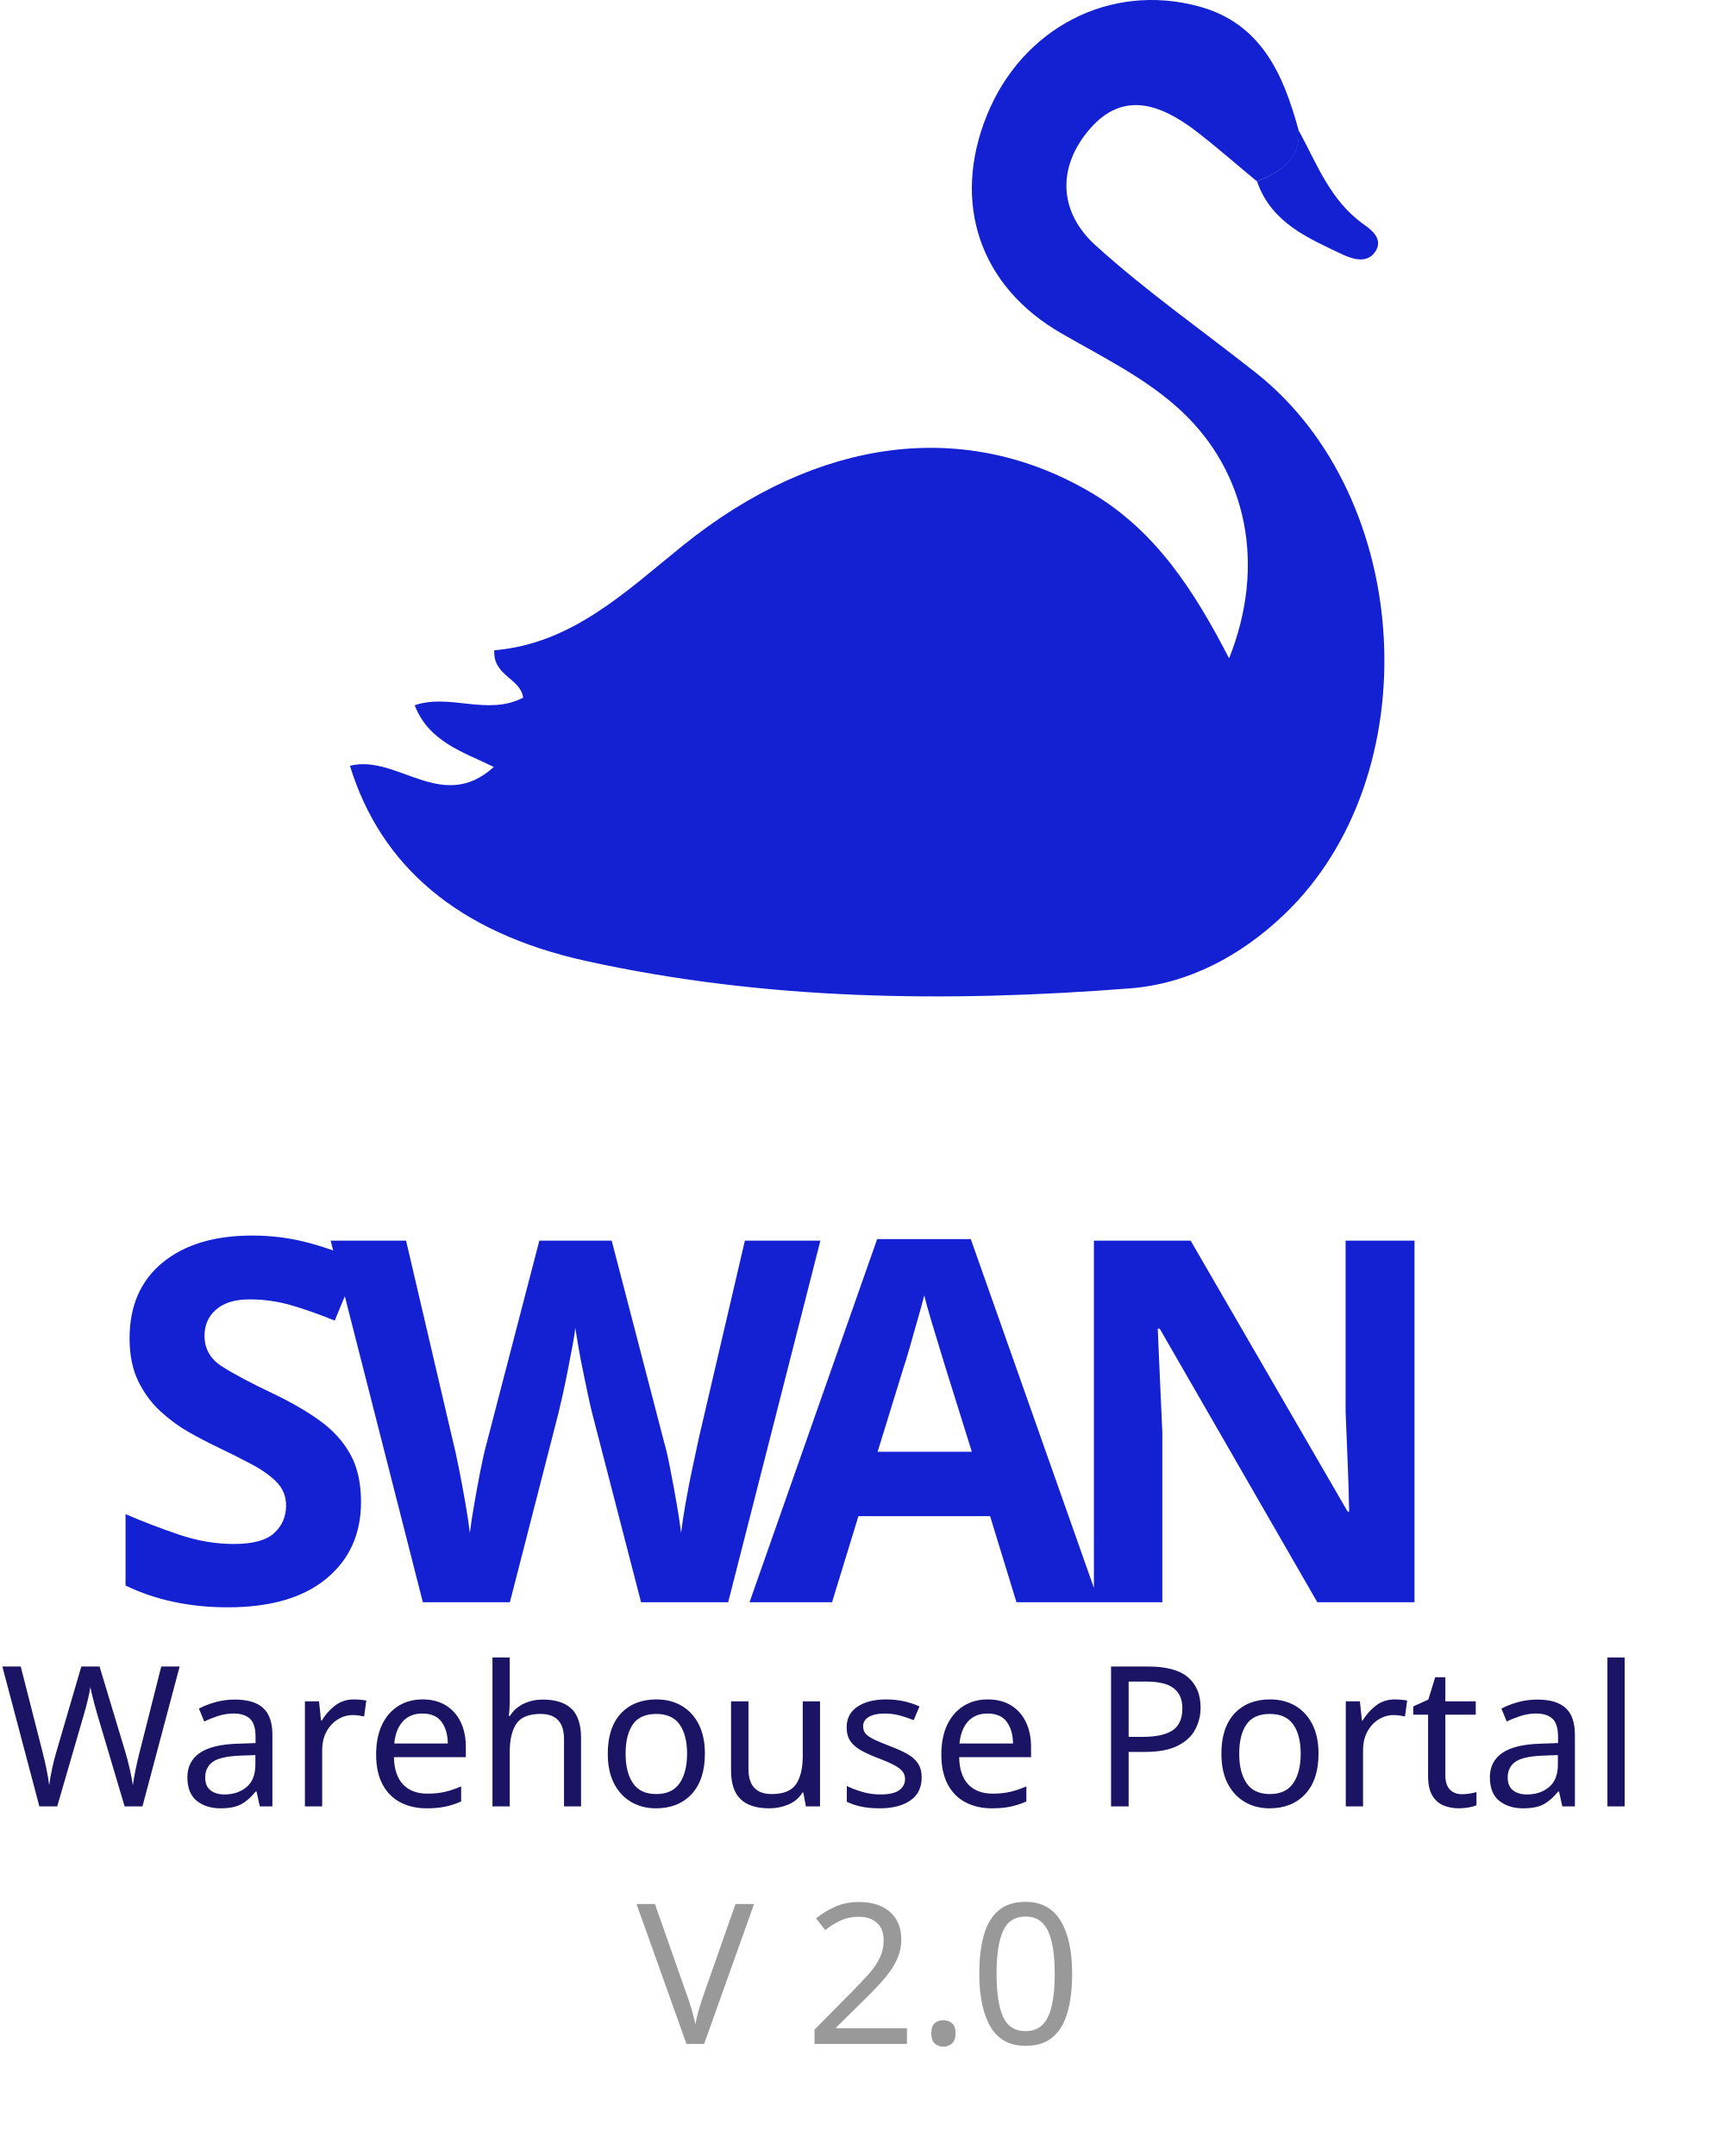
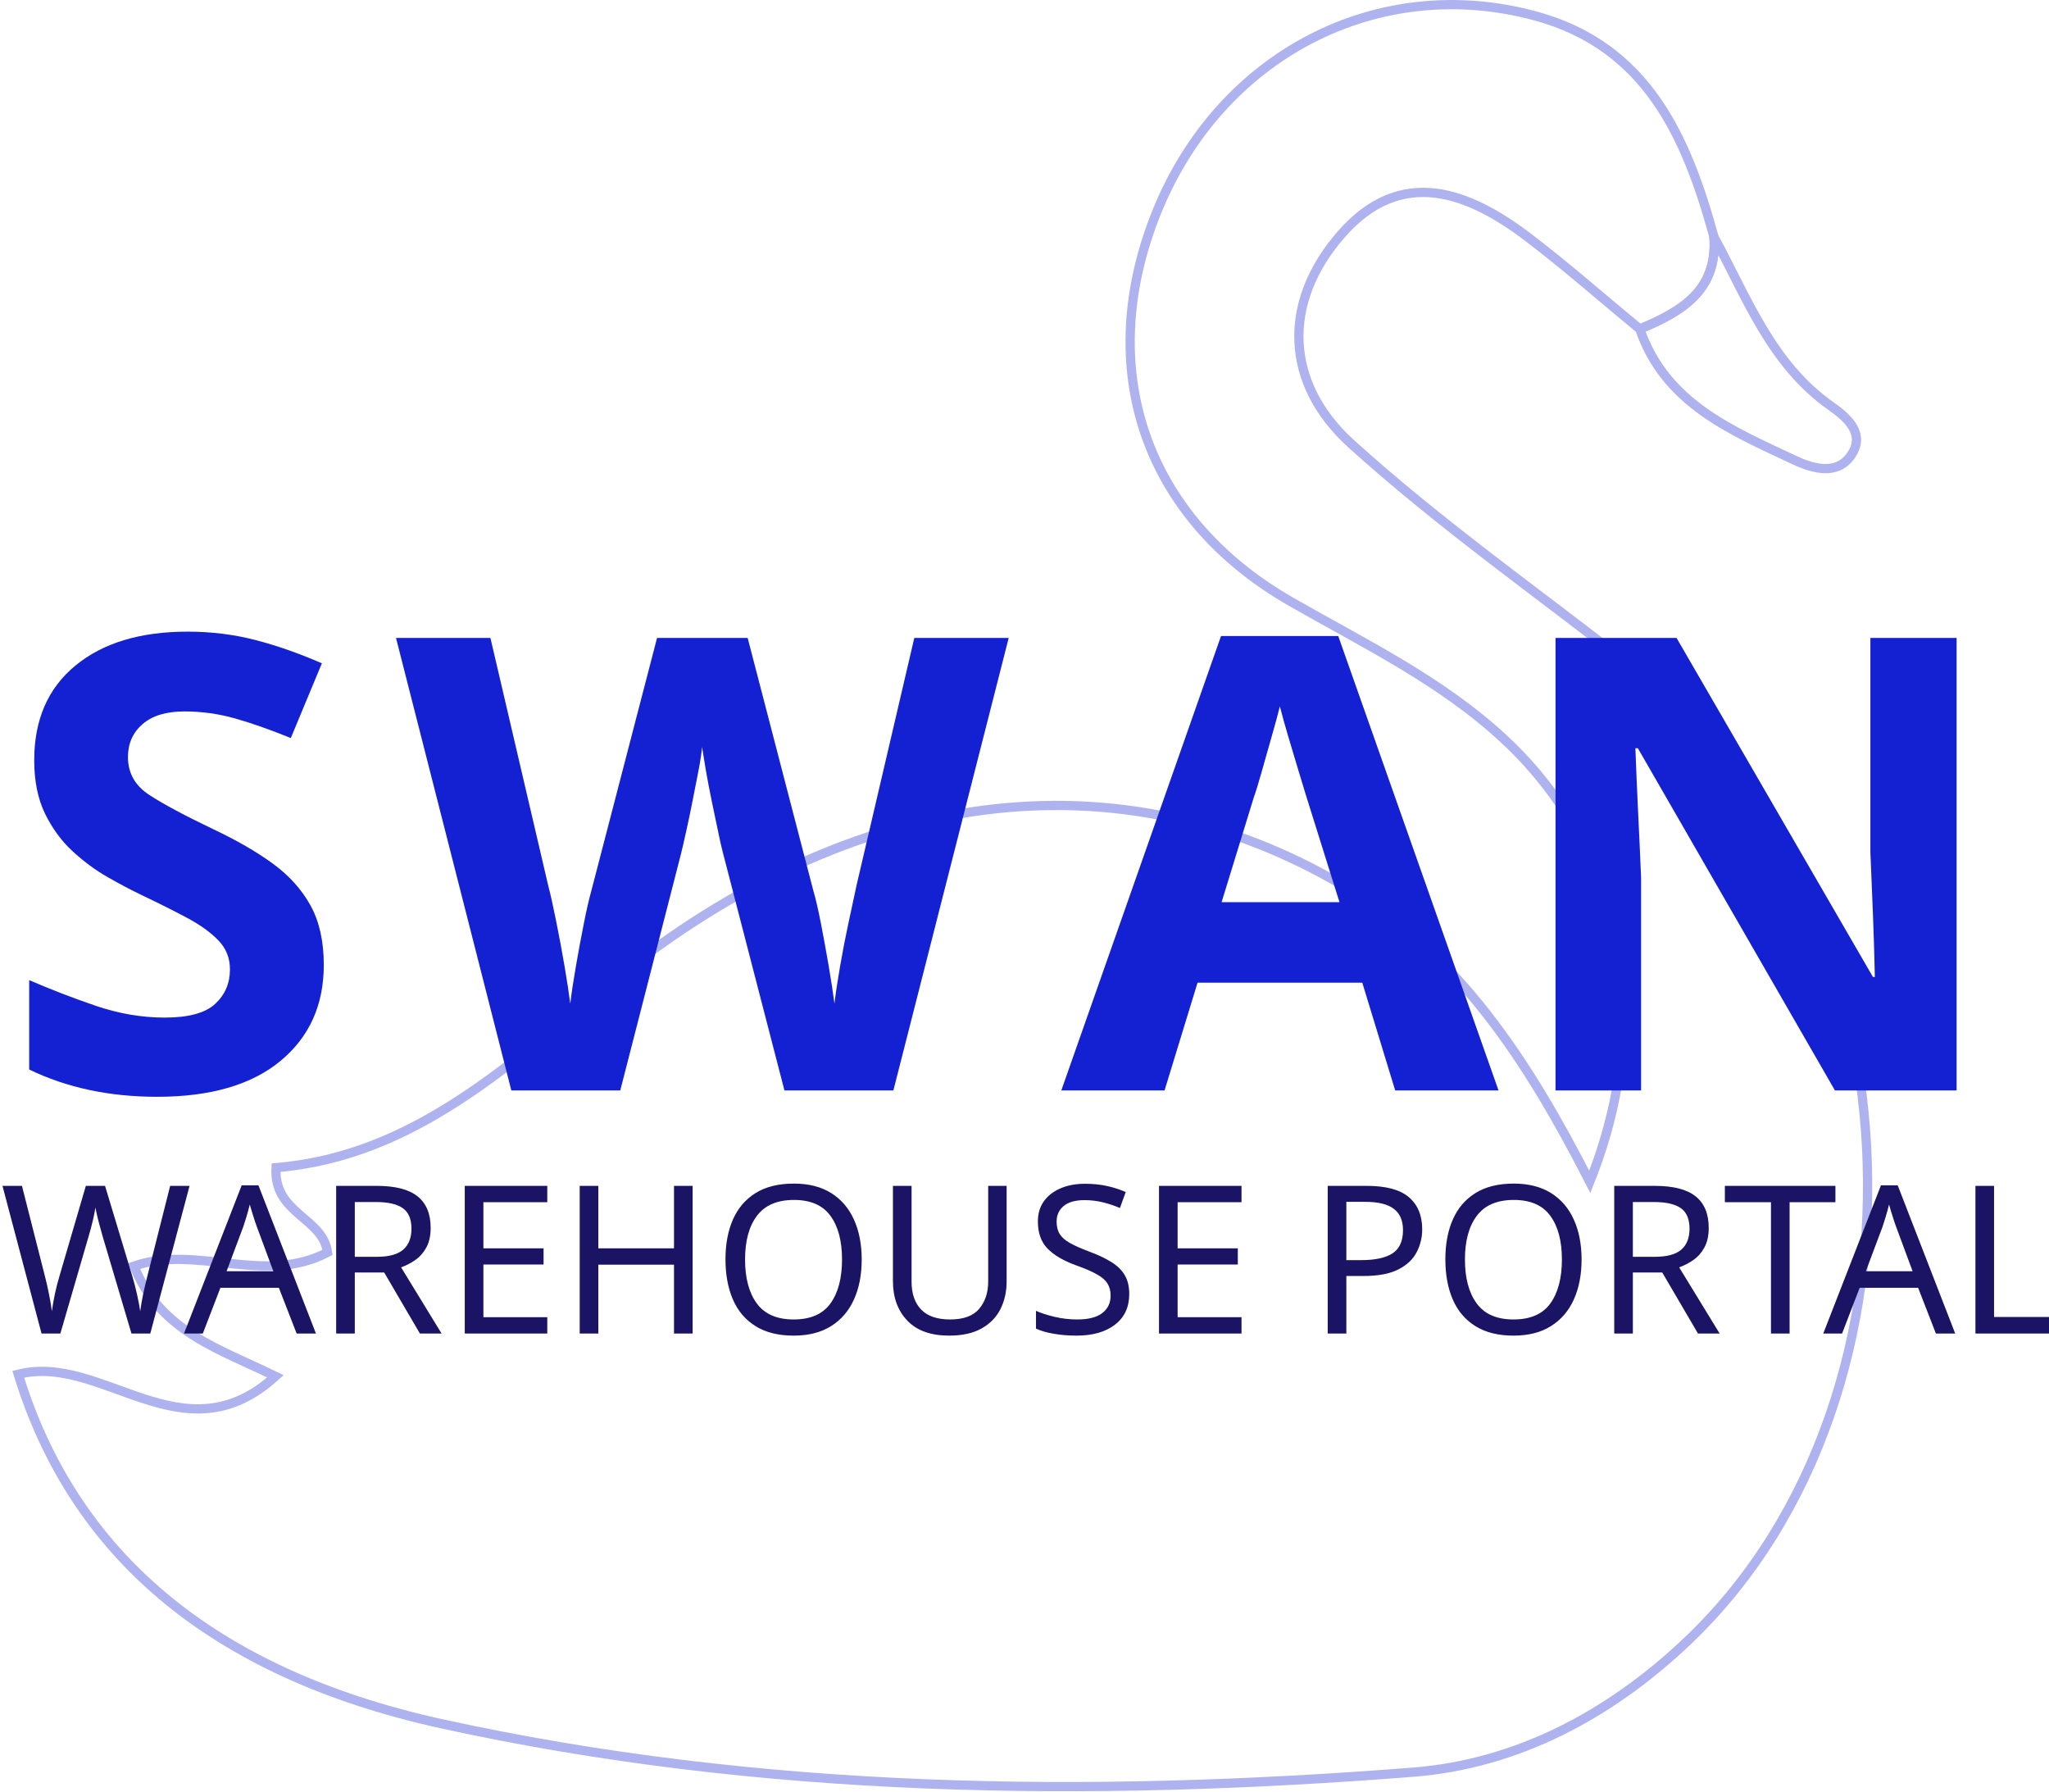
- <svg xmlns="http://www.w3.org/2000/svg" viewBox="0 0 336 417.56">
+ <svg xmlns="http://www.w3.org/2000/svg" viewBox="0 0 336.78 294.35">
  <defs>
-     <style>.cls-1,.cls-2{fill:#1321d3;}.cls-2{font-size:98.1px;font-family:Poppins-Black, Poppins;font-weight:800;letter-spacing:-0.1em;}.cls-3,.cls-4{font-size:37.96px;font-family:Poppins-Regular, Poppins;}.cls-3{fill:#1b1464;}.cls-4{fill:#999;}</style>
+     <style>.cls-1{opacity:0.34;}.cls-2{fill:none;stroke:#1321d3;stroke-miterlimit:10;stroke-width:1.52px;}.cls-3{font-size:104.14px;fill:#1321d3;font-family:Poppins-Black, Poppins;font-weight:800;}.cls-4{letter-spacing:-0.05em;}.cls-5{font-size:33.98px;fill:#1b1464;font-family:Poppins-Regular, Poppins;}</style>
  </defs>
  <g id="Layer_2" data-name="Layer 2">
    <g id="Layer_1-2" data-name="Layer 1">
-       <path class="cls-1" d="M243.48,35.14c-4-3.3-7.9-6.74-12-9.88-6.63-5-13.86-7.76-20.31-.38S205,41,212.19,47.51c9.76,8.86,20.66,16.46,31,24.64,30.8,24.29,33.61,78.23,5.51,105-8.41,8-18.52,13.39-29.83,14.27-35.28,2.76-70.6,2.35-105.33-5.3-24.93-5.49-39.81-18.45-45.76-37.81,9.17-2.3,17.84,9.32,27.86.23-5.87-2.89-12.56-4.82-15.32-11.95,6.81-2.35,14.08,2.13,21-1.47-.49-3.8-5.87-4.17-5.58-9.18,15-1.25,25.36-11.27,36.53-20.29C158.46,84.55,187,81.05,211.36,95.42c12.5,7.38,20,19.08,26.7,32.08,7.2-18,3.49-36-9.24-47.89-6.84-6.38-15.15-10.36-23.15-15-16-9.14-21.36-25.4-14.52-42.29S215-3.42,232.18,1.23c12.12,3.29,16.38,13.16,19.33,23.93C252,31,248,33.26,243.48,35.14Z" />
-       <path class="cls-1" d="M243.48,35.14c4.5-1.88,8.47-4.18,8-10,3.59,6.58,6.19,13.76,12.7,18.34,1.51,1.06,3.57,2.72,2.41,4.9-1.45,2.71-4.28,1.92-6.35,1C253.43,46.14,246.25,43.2,243.48,35.14Z" />
-       <text class="cls-2" transform="translate(19.8 310.31)">SWAN</text>
-       <text class="cls-3" transform="translate(0 349.85)">Warehouse Portal</text>
-       <text class="cls-4" transform="translate(123.29 395.85)">V 2.0</text>
+       <g class="cls-1">
+         <path class="cls-2" d="M269.52,54.07c-6.07-5-12-10.23-18.26-15-10-7.63-21-11.77-30.8-.57S211.2,63,222,72.85c14.82,13.43,31.36,25,47.1,37.37,46.74,36.86,51,118.7,8.37,159.35-12.77,12.18-28.11,20.33-45.27,21.66-53.53,4.18-107.11,3.57-159.8-8C34.6,274.86,12,255.2,3,225.83c13.92-3.49,27.07,14.13,42.27.34-8.91-4.39-19-7.31-23.23-18.12,10.32-3.57,21.35,3.22,31.79-2.24-.74-5.76-8.91-6.33-8.46-13.93C68.08,190,83.84,174.79,100.8,161.1c39.73-32.06,83.05-37.37,120-15.57,19,11.19,30.4,28.95,40.5,48.68,10.93-27.31,5.31-54.67-14-72.67-10.37-9.67-23-15.72-35.12-22.67-24.22-13.88-32.41-38.55-22-64.17S226.37-4.43,252.37,2.62c18.4,5,24.86,20,29.34,36.31C282.37,47.73,276.35,51.23,269.52,54.07Z" />
+         <path class="cls-2" d="M269.52,54.07c6.83-2.84,12.85-6.34,12.19-15.14,5.44,10,9.39,20.88,19.26,27.82,2.29,1.61,5.41,4.14,3.65,7.44-2.2,4.12-6.49,2.91-9.63,1.44C284.62,70.76,273.73,66.3,269.52,54.07Z" />
+       </g>
+       <text class="cls-3" transform="translate(0 179.19)">S<tspan class="cls-4" x="65.09" y="0">W</tspan>
+         <tspan x="174.44" y="0">AN</tspan>
+       </text>
+       <text class="cls-5" transform="translate(0 219.14)">WAREHOUSE PORTAL</text>
    </g>
  </g>
</svg>
